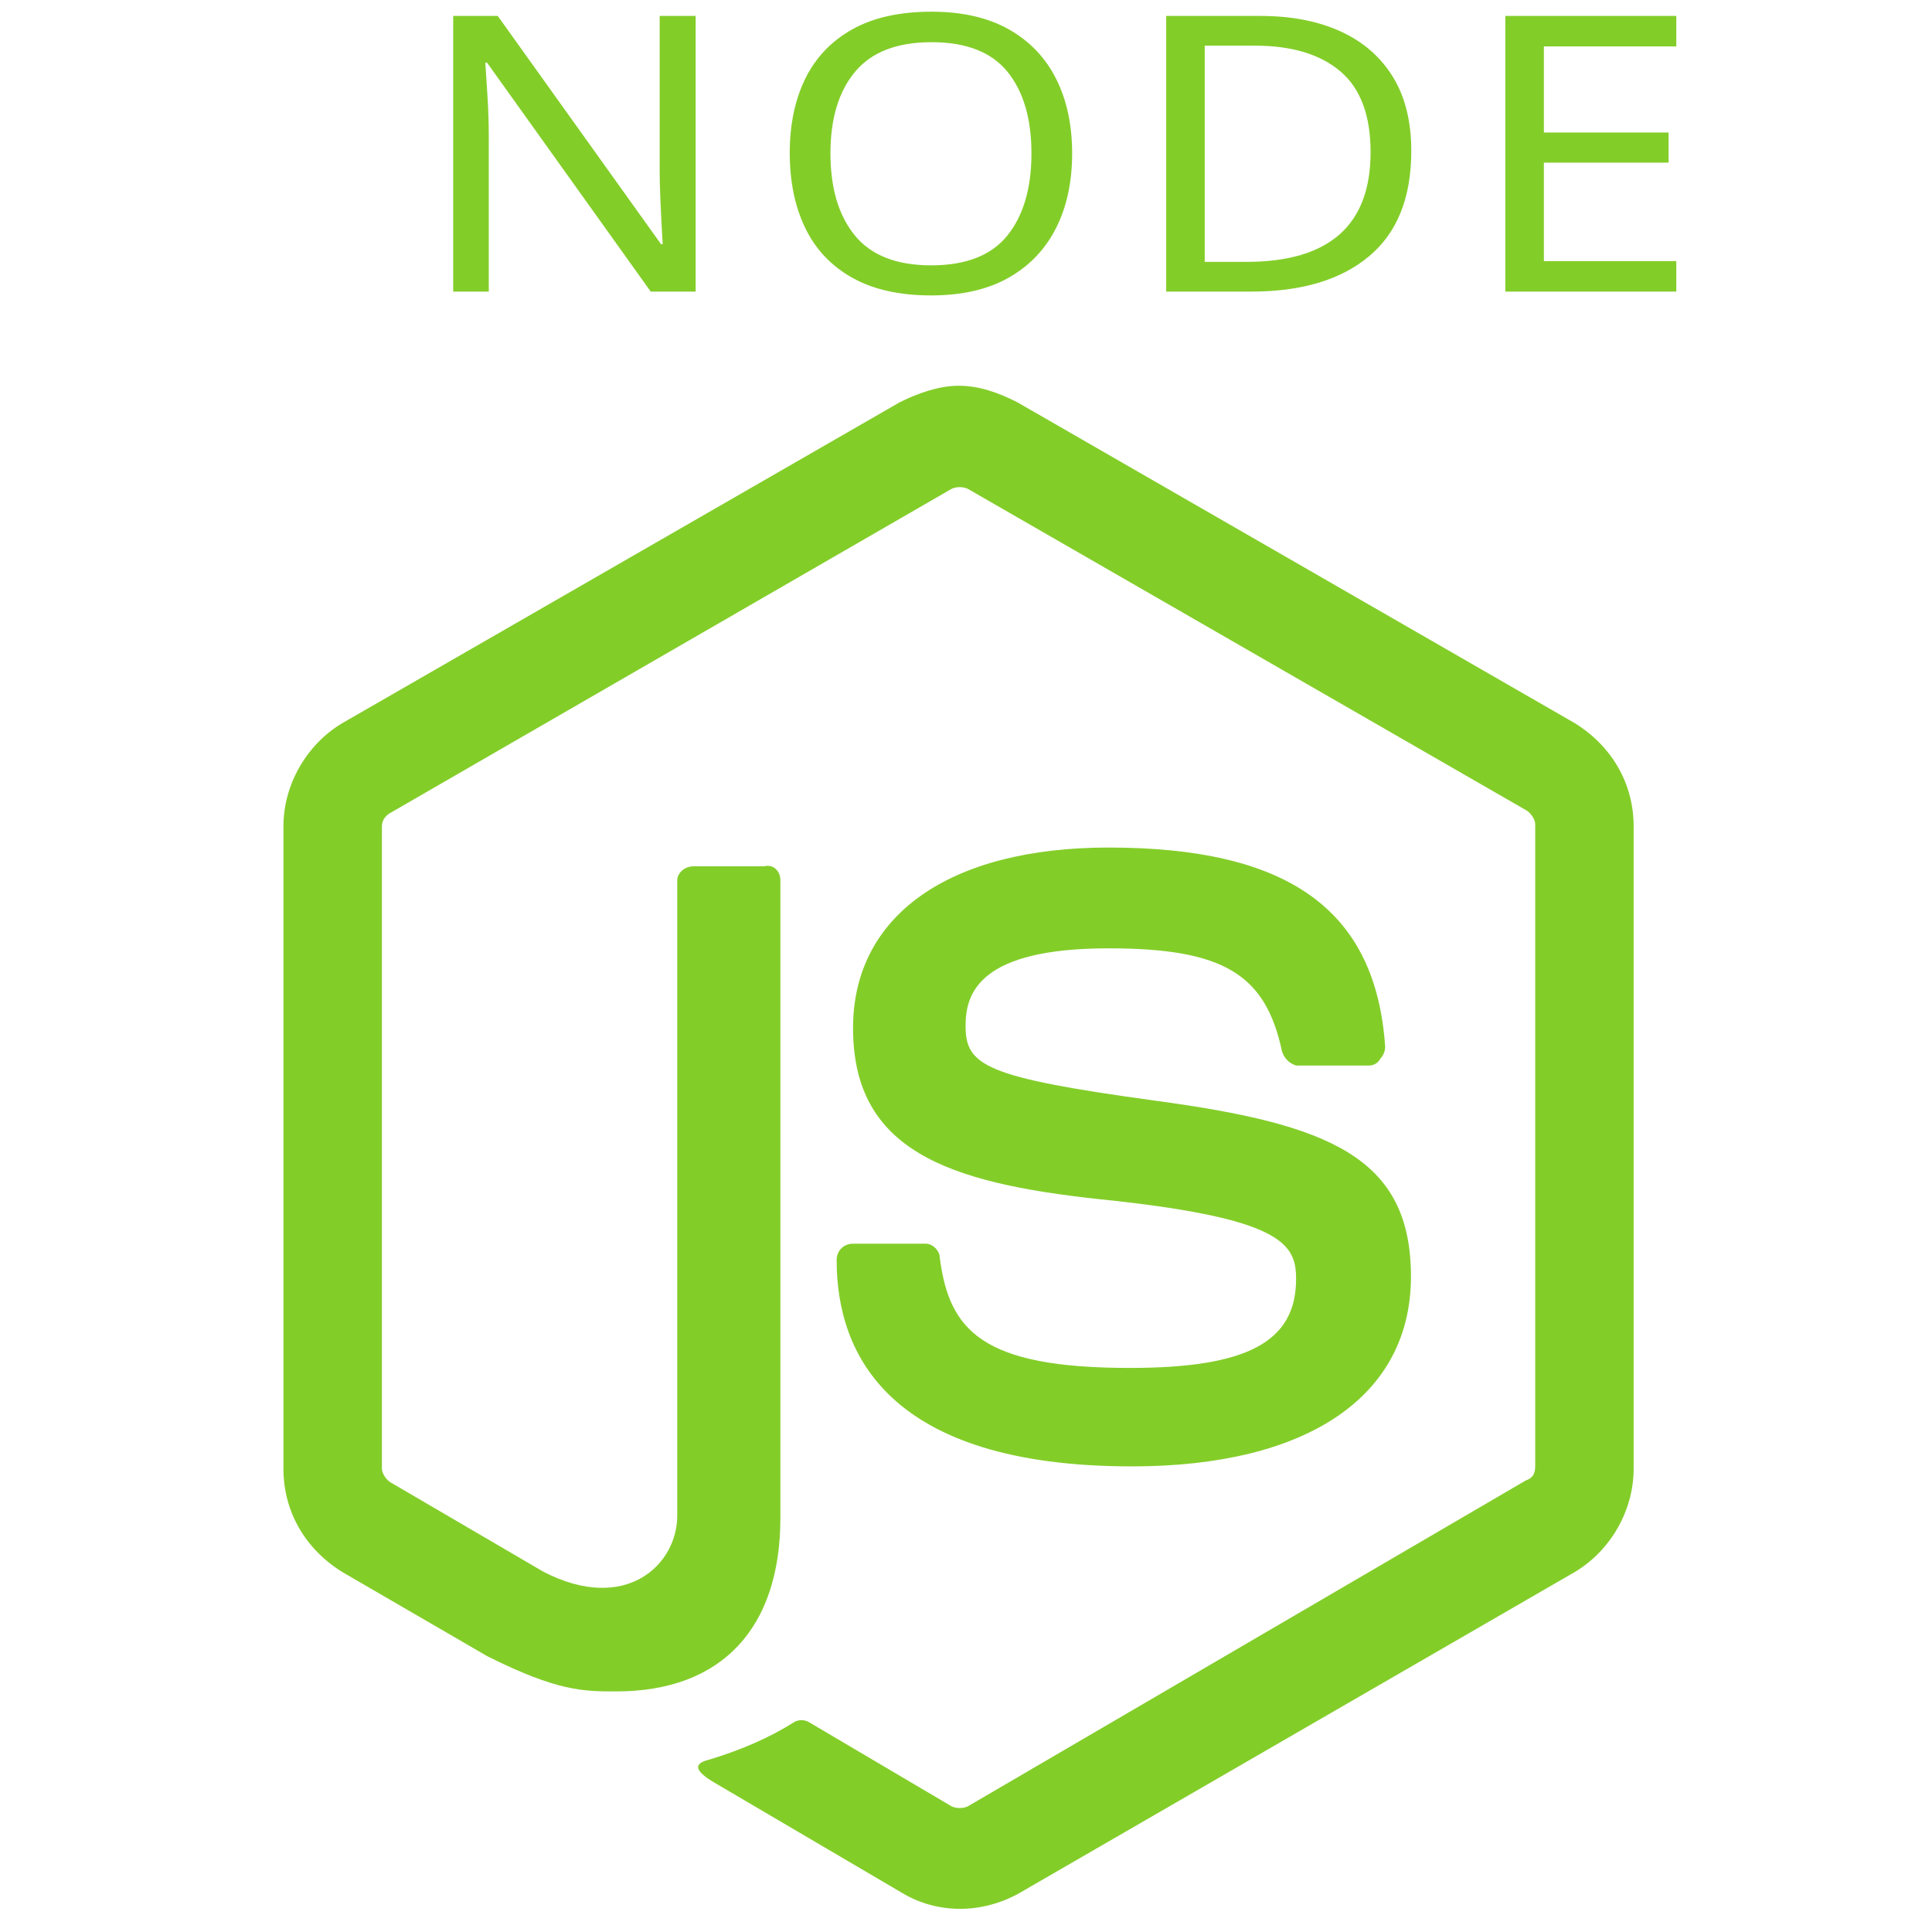
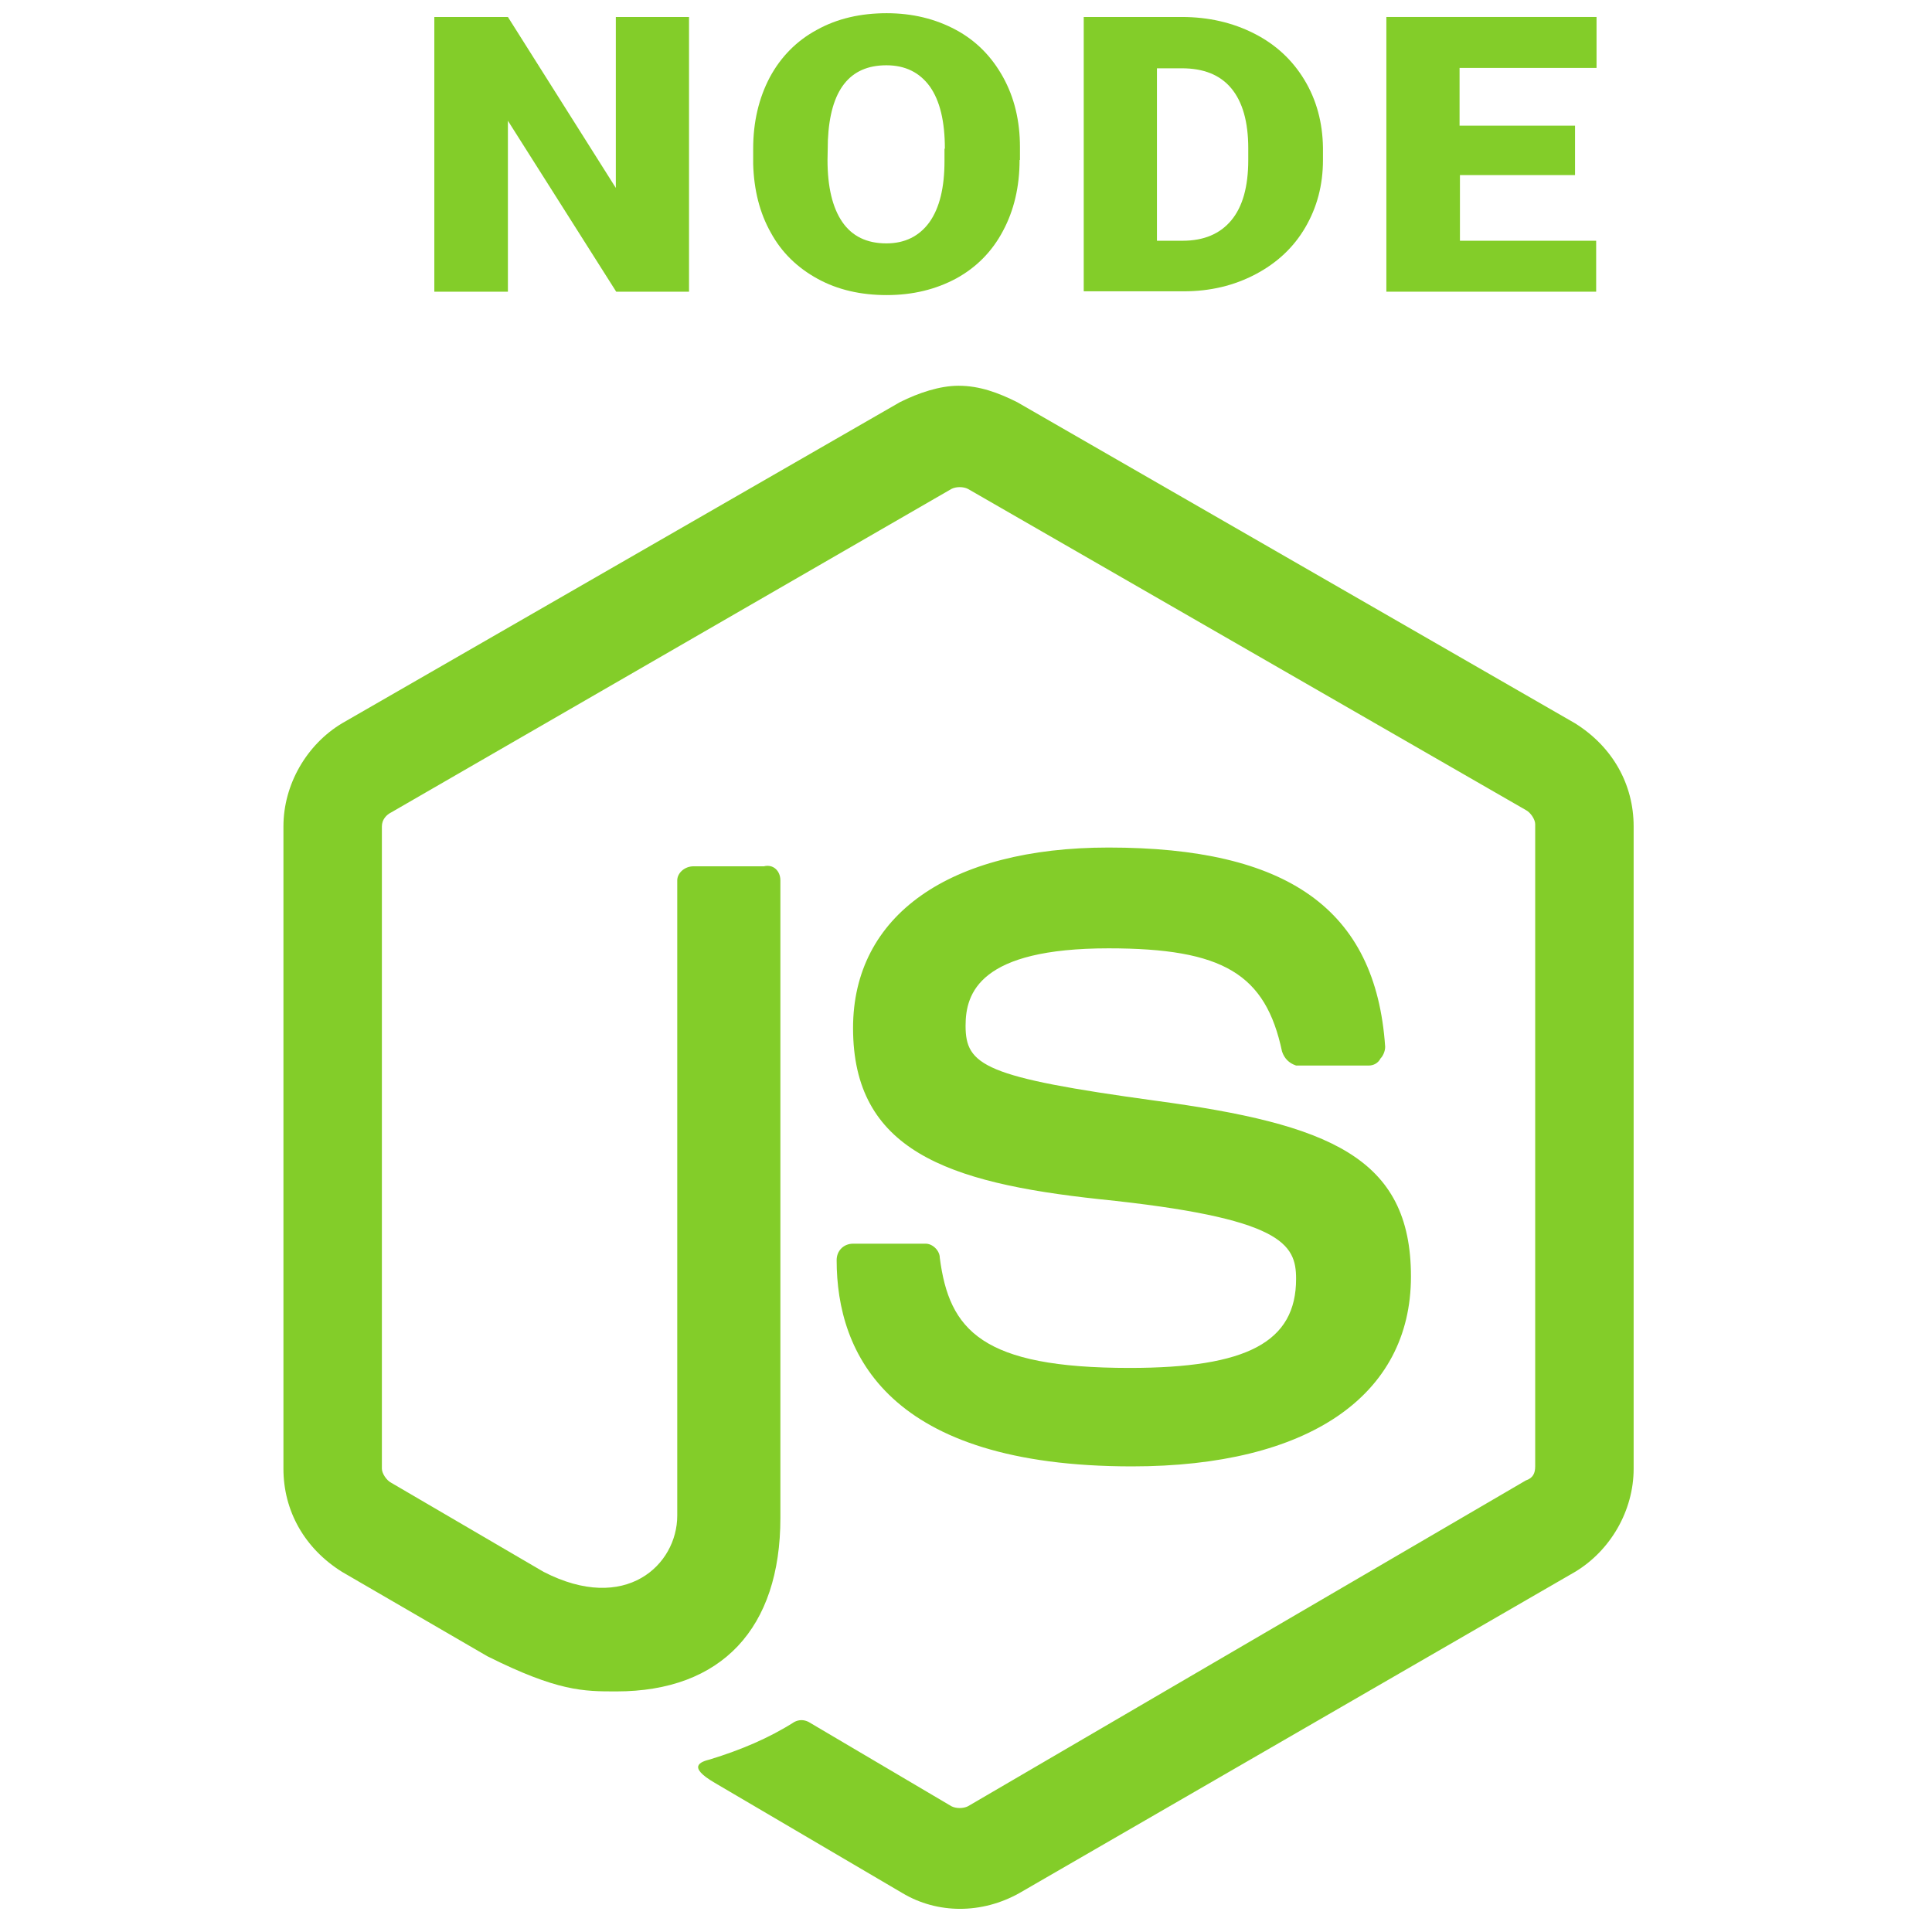
<svg xmlns="http://www.w3.org/2000/svg" version="1.1" id="Capa_1" x="0px" y="0px" viewBox="0 0 512 512" style="enable-background:new 0 0 512 512;" xml:space="preserve">
  <style type="text/css">
	.st0{fill:#83CD29;}
- 	.st1{font-family:'Roboto-Black';}
- 	.st2{font-size:102.318px;}
- 	.st3{letter-spacing:6.3;}
+ 	.st1{enable-background:new    ;}
</style>
  <g transform="matrix(6.212144, 0, 0, 6.212144, 268.3109, 75.51483)">
    <g id="Layer_2_1_">
      <g id="svg3030">
        <g id="layer1">
          <path id="path28" class="st0" d="M-2.3,4.3C-3.1,4.3-4,4.6-4.8,5l-23.8,13.7c-1.5,0.9-2.5,2.6-2.5,4.4v27.4      c0,1.8,0.9,3.4,2.5,4.4l6.2,3.6c3,1.5,4.1,1.5,5.5,1.5c4.5,0,7-2.7,7-7.4V25.4c0-0.4-0.3-0.7-0.7-0.6h-3c-0.4,0-0.7,0.3-0.7,0.6      v27.1c0,2.1-2.2,4.2-5.7,2.4l-6.5-3.8c-0.2-0.1-0.4-0.4-0.4-0.6V23.1c0-0.3,0.2-0.5,0.4-0.6L-2.6,8.7c0.2-0.1,0.5-0.1,0.7,0      l23.8,13.7c0.2,0.1,0.4,0.4,0.4,0.6v27.4c0,0.3-0.1,0.5-0.4,0.6L-1.9,64.9c-0.2,0.1-0.5,0.1-0.7,0l-6.1-3.6      c-0.2-0.1-0.4-0.1-0.6,0c-1.1,0.7-2.3,1.2-3.6,1.6c-0.4,0.1-1,0.3,0.2,1l8,4.7c1.5,0.9,3.4,0.9,5,0L24,54.9      c1.5-0.9,2.5-2.6,2.5-4.4V23.1c0-1.8-0.9-3.4-2.5-4.4L0.2,5C-0.6,4.6-1.4,4.3-2.3,4.3L-2.3,4.3z M4.1,24      c-6.8,0-10.9,2.9-10.9,7.7c0,5.2,4,6.6,10.5,7.3c7.8,0.8,8.4,1.9,8.4,3.4c0,2.7-2.1,3.8-7.1,3.8c-6.3,0-7.7-1.6-8.1-4.7      c0-0.3-0.3-0.6-0.6-0.6h-3.1c-0.4,0-0.7,0.3-0.7,0.7c0,4,2.2,8.8,12.6,8.8c7.5,0,11.9-3,11.9-8.1s-3.5-6.5-10.9-7.5      c-7.3-1-8.1-1.5-8.1-3.2c0-1.4,0.6-3.3,6.1-3.3c4.9,0,6.7,1.1,7.4,4.4c0.1,0.3,0.3,0.5,0.6,0.6h3.1c0.2,0,0.4-0.1,0.5-0.3      c0.1-0.1,0.2-0.3,0.2-0.5C15.5,26.6,11.7,24,4.1,24L4.1,24z" />
        </g>
      </g>
    </g>
  </g>
-   <text transform="matrix(1.1097 0 0 1 109.0904 77.2725)" class="st0 st1 st2 st3">NODE</text>
+   <g class="st1">
+     <path class="st0" d="M182.6,77.3h-19.3L134.6,32v45.3h-19.5V4.5h19.5l28.6,45.3V4.5h19.4V77.3z" />
+     <path class="st0" d="M270.2,42.4c0,7.1-1.5,13.4-4.4,18.8c-2.9,5.5-7.1,9.7-12.4,12.6c-5.4,2.9-11.5,4.4-18.4,4.4   c-6.9,0-13-1.4-18.3-4.3s-9.5-6.9-12.4-12.2c-3-5.3-4.5-11.4-4.7-18.2v-4.1c0-7.1,1.5-13.4,4.4-18.9c2.9-5.4,7.1-9.7,12.5-12.6   c5.4-3,11.6-4.4,18.5-4.4c6.8,0,12.9,1.5,18.3,4.4c5.4,2.9,9.5,7.1,12.5,12.5c3,5.4,4.5,11.6,4.5,18.6V42.4z M250.4,39.4   c0-7.2-1.3-12.7-4-16.5c-2.7-3.7-6.5-5.6-11.5-5.6c-9.8,0-14.9,6.6-15.5,19.8l-0.1,5.3c0,7.1,1.3,12.6,3.9,16.4   c2.6,3.8,6.5,5.7,11.7,5.7c4.9,0,8.7-1.9,11.4-5.6c2.7-3.8,4-9.2,4-16.2V39.4z" />
+     <path class="st0" d="M287.2,77.3V4.5h26c7.1,0,13.5,1.5,19.2,4.4c5.7,2.9,10.1,7,13.3,12.3c3.2,5.3,4.8,11.3,4.9,17.9v3.3   c0,6.7-1.6,12.6-4.7,17.9c-3.1,5.3-7.5,9.4-13.2,12.4c-5.7,3-12,4.5-19,4.5H287.2z M306.6,18.1v45.7h6.8c5.6,0,9.9-1.8,12.9-5.4   c3-3.6,4.5-8.9,4.5-16v-3.1c0-7-1.5-12.3-4.5-15.9c-3-3.6-7.4-5.3-13.1-5.3H306.6z" />
+     <path class="st0" d="M417.5,46.4h-30.6v17.4h36.1v13.5h-55.6V4.5h55.7v13.5h-36.3v15.3h30.6V46.4z" />
+   </g>
</svg>
